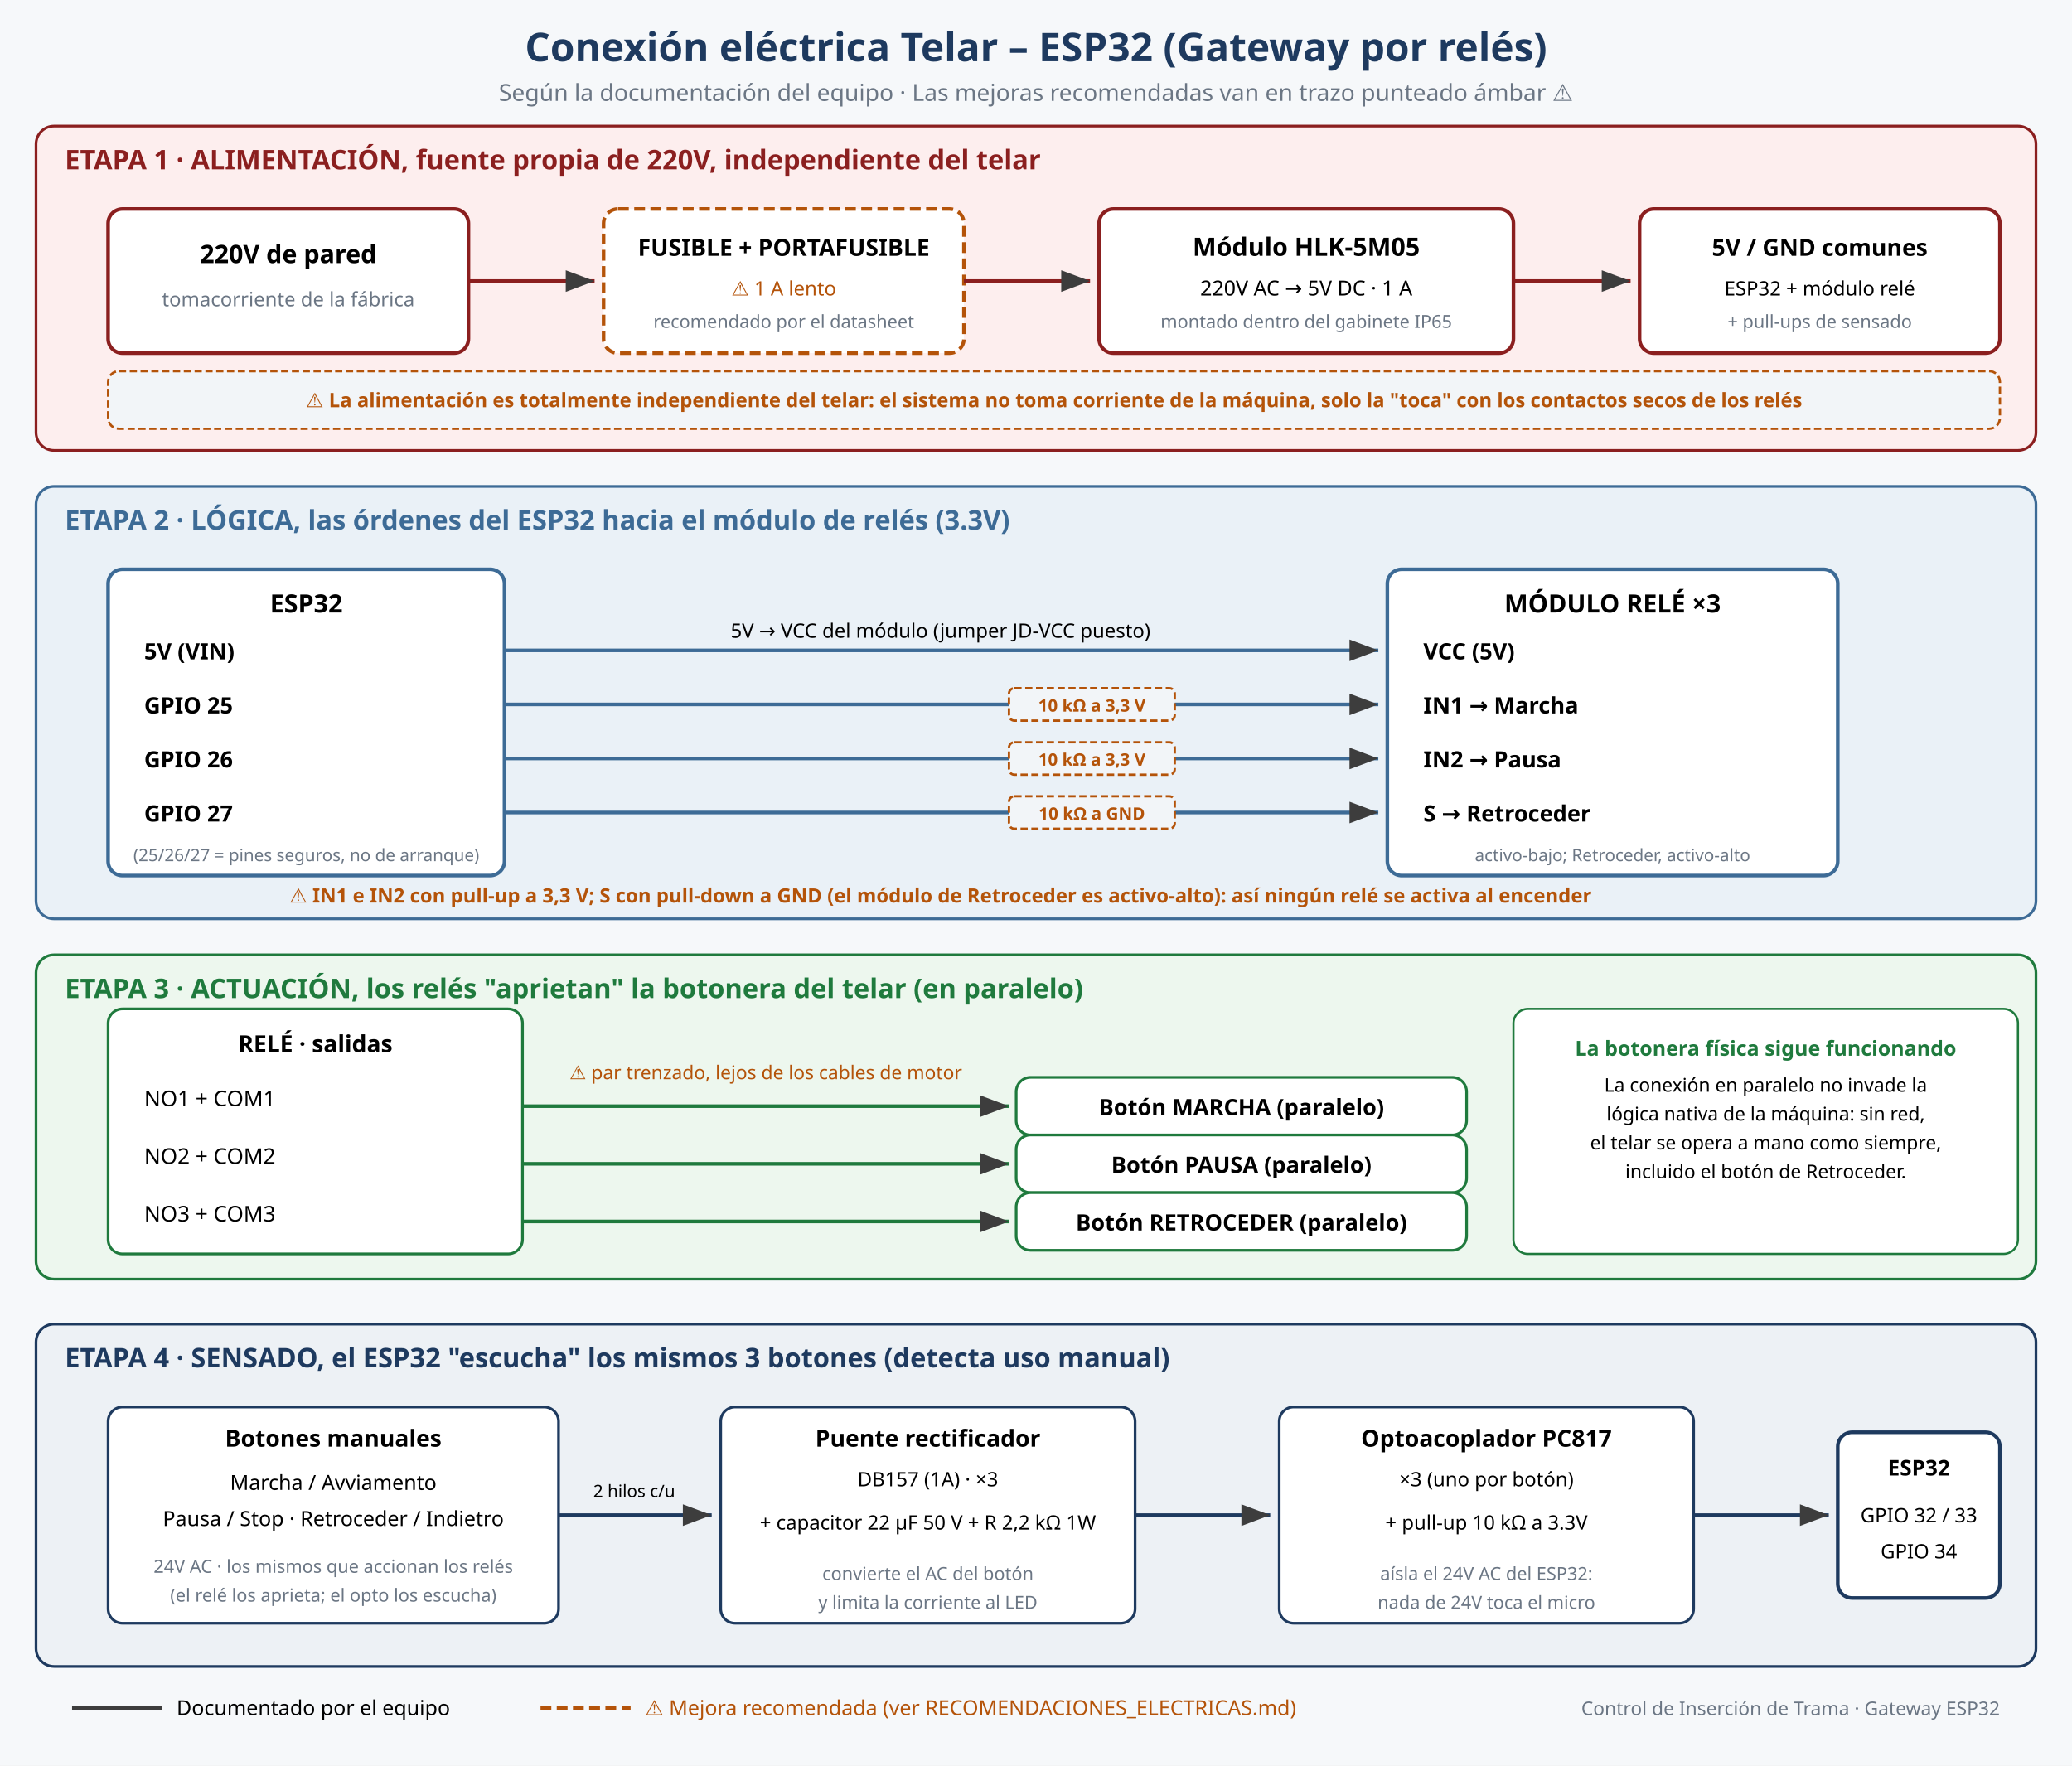
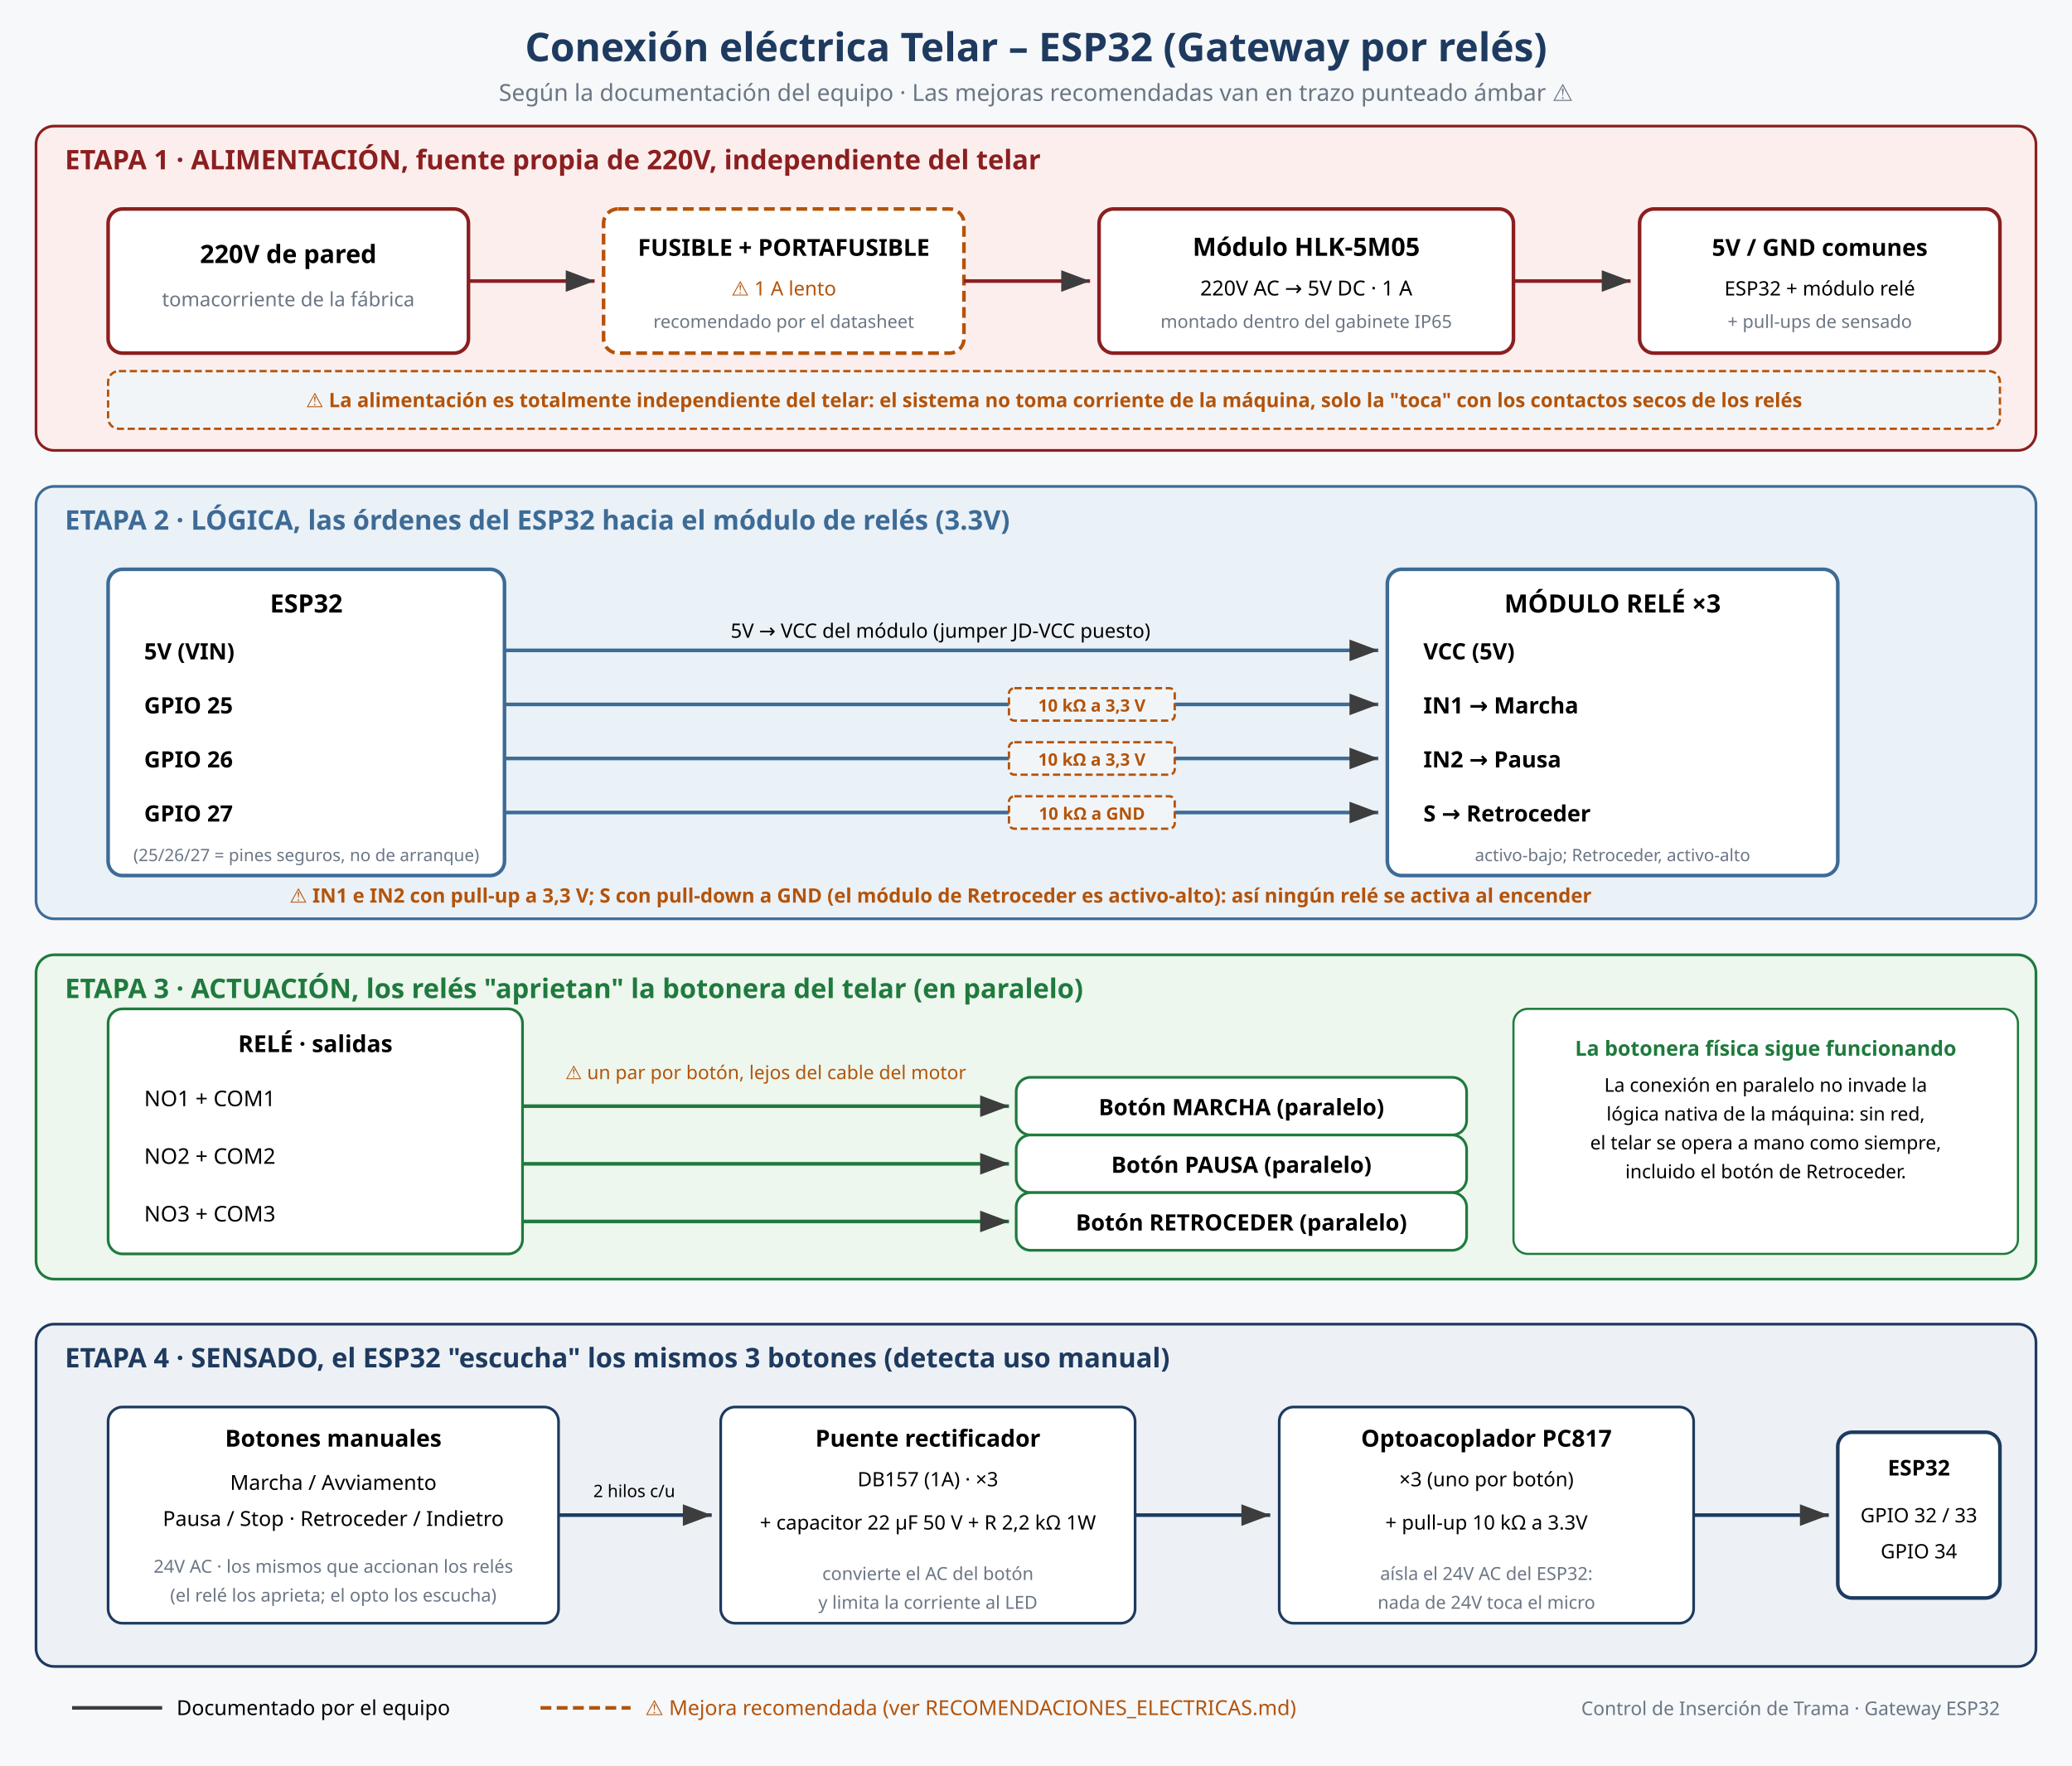
<svg xmlns="http://www.w3.org/2000/svg" viewBox="0 0 1150 980" font-family="IBM Plex Sans, system-ui, sans-serif">
  <defs>
    <marker id="flecha" markerWidth="10" markerHeight="10" refX="8" refY="3" orient="auto">
      <path d="M0,0 L8,3 L0,6 Z" fill="#3d3d3d" />
    </marker>
    <marker id="flechaAmbar" markerWidth="10" markerHeight="10" refX="8" refY="3" orient="auto">
      <path d="M0,0 L8,3 L0,6 Z" fill="#b45309" />
    </marker>
  </defs>
  <rect width="1150" height="980" fill="#f6f8fa" />
  <text font-family="Questrial, IBM Plex Sans, sans-serif" x="575" y="34" text-anchor="middle" font-size="22" font-weight="bold" fill="#1e3a5f">Conexión eléctrica Telar – ESP32 (Gateway por relés)</text>
  <text x="575" y="56" text-anchor="middle" font-size="13" fill="#6b7684">Según la documentación del equipo · Las mejoras recomendadas van en trazo punteado ámbar ⚠</text>
  <rect x="20" y="70" width="1110" height="180" rx="10" fill="#fdeeee" stroke="#8b1f1f" stroke-width="1.5" />
  <text font-family="Questrial, IBM Plex Sans, sans-serif" x="36" y="94" font-size="15" font-weight="bold" fill="#8b1f1f">ETAPA 1 · ALIMENTACIÓN, fuente propia de 220V, independiente del telar</text>
  <rect x="60" y="116" width="200" height="80" rx="8" fill="#fff" stroke="#8b1f1f" stroke-width="2" />
  <text font-family="Questrial, IBM Plex Sans, sans-serif" x="160" y="146" text-anchor="middle" font-size="14" font-weight="bold">220V de pared</text>
  <text x="160" y="170" text-anchor="middle" font-size="11" fill="#6b7684">tomacorriente de la fábrica</text>
  <line x1="260" y1="156" x2="330" y2="156" stroke="#8b1f1f" stroke-width="2" marker-end="url(#flecha)" />
  <rect x="335" y="116" width="200" height="80" rx="8" fill="#fff" stroke="#b45309" stroke-width="2" stroke-dasharray="6 3" />
  <text x="435" y="142" text-anchor="middle" font-size="13" font-weight="bold">FUSIBLE + PORTAFUSIBLE</text>
  <text x="435" y="164" text-anchor="middle" font-size="11" fill="#b45309">⚠ 1 A lento</text>
  <text x="435" y="182" text-anchor="middle" font-size="10" fill="#6b7684">recomendado por el datasheet</text>
  <line x1="535" y1="156" x2="605" y2="156" stroke="#8b1f1f" stroke-width="2" marker-end="url(#flecha)" />
  <rect x="610" y="116" width="230" height="80" rx="8" fill="#fff" stroke="#8b1f1f" stroke-width="2" />
  <text font-family="Questrial, IBM Plex Sans, sans-serif" x="725" y="142" text-anchor="middle" font-size="14" font-weight="bold">Módulo HLK-5M05</text>
  <text x="725" y="164" text-anchor="middle" font-size="11.5">220V AC → 5V DC · 1 A</text>
  <text x="725" y="182" text-anchor="middle" font-size="10" fill="#6b7684">montado dentro del gabinete IP65</text>
  <line x1="840" y1="156" x2="905" y2="156" stroke="#8b1f1f" stroke-width="2" marker-end="url(#flecha)" />
  <rect x="910" y="116" width="200" height="80" rx="8" fill="#fff" stroke="#8b1f1f" stroke-width="2" />
  <text x="1010" y="142" text-anchor="middle" font-size="13" font-weight="bold">5V / GND comunes</text>
  <text x="1010" y="164" text-anchor="middle" font-size="11">ESP32 + módulo relé</text>
  <text x="1010" y="182" text-anchor="middle" font-size="10" fill="#6b7684">+ pull-ups de sensado</text>
  <rect x="60" y="206" width="1050" height="32" rx="6" fill="#f2f5f8" stroke="#b45309" stroke-width="1.3" stroke-dasharray="4 2" />
  <text x="585" y="226" text-anchor="middle" font-size="11" fill="#b45309" font-weight="bold">⚠ La alimentación es totalmente independiente del telar: el sistema no toma corriente de la máquina, solo la "toca" con los contactos secos de los relés</text>
  <g transform="translate(0,-200)">
    <rect x="20" y="470" width="1110" height="240" rx="10" fill="#EAF1F7" stroke="#3D6B96" stroke-width="1.5" />
    <text font-family="Questrial, IBM Plex Sans, sans-serif" x="36" y="494" font-size="15" font-weight="bold" fill="#3D6B96">ETAPA 2 · LÓGICA, las órdenes del ESP32 hacia el módulo de relés (3.3V)</text>
    <rect x="60" y="516" width="220" height="170" rx="8" fill="#fff" stroke="#3D6B96" stroke-width="2" />
    <text font-family="Questrial, IBM Plex Sans, sans-serif" x="170" y="540" text-anchor="middle" font-size="14" font-weight="bold">ESP32</text>
    <text x="80" y="566" font-size="12.5" font-weight="bold">5V (VIN)</text>
    <text x="80" y="596" font-size="12.5" font-weight="bold">GPIO 25</text>
    <text x="80" y="626" font-size="12.5" font-weight="bold">GPIO 26</text>
    <text x="80" y="656" font-size="12.5" font-weight="bold">GPIO 27</text>
    <text x="170" y="678" text-anchor="middle" font-size="9.5" fill="#6b7684">(25/26/27 = pines seguros, no de arranque)</text>
    <rect x="770" y="516" width="250" height="170" rx="8" fill="#fff" stroke="#3D6B96" stroke-width="2" />
    <text font-family="Questrial, IBM Plex Sans, sans-serif" x="895" y="540" text-anchor="middle" font-size="14" font-weight="bold">MÓDULO RELÉ ×3</text>
    <text x="790" y="566" font-size="12.5" font-weight="bold">VCC (5V)</text>
    <text x="790" y="596" font-size="12.5" font-weight="bold">IN1 → Marcha</text>
    <text x="790" y="626" font-size="12.5" font-weight="bold">IN2 → Pausa</text>
    <text x="790" y="656" font-size="12.5" font-weight="bold">S → Retroceder</text>
    <text x="895" y="678" text-anchor="middle" font-size="9.5" fill="#6b7684">activo-bajo; Retroceder, activo-alto</text>
    <line x1="280" y1="561" x2="765" y2="561" stroke="#3D6B96" stroke-width="2" marker-end="url(#flecha)" />
    <line x1="280" y1="591" x2="765" y2="591" stroke="#3D6B96" stroke-width="2" marker-end="url(#flecha)" />
    <line x1="280" y1="621" x2="765" y2="621" stroke="#3D6B96" stroke-width="2" marker-end="url(#flecha)" />
    <line x1="280" y1="651" x2="765" y2="651" stroke="#3D6B96" stroke-width="2" marker-end="url(#flecha)" />
    <text x="522" y="554" text-anchor="middle" font-size="11">5V → VCC del módulo (jumper JD-VCC puesto)</text>
    <rect x="560" y="582" width="92" height="18" rx="3" fill="#f2f5f8" stroke="#b45309" stroke-width="1.3" stroke-dasharray="4 2" />
    <text x="606" y="595" text-anchor="middle" font-size="9.5" fill="#b45309" font-weight="bold">10 kΩ a 3,3 V</text>
    <rect x="560" y="612" width="92" height="18" rx="3" fill="#f2f5f8" stroke="#b45309" stroke-width="1.3" stroke-dasharray="4 2" />
    <text x="606" y="625" text-anchor="middle" font-size="9.5" fill="#b45309" font-weight="bold">10 kΩ a 3,3 V</text>
    <rect x="560" y="642" width="92" height="18" rx="3" fill="#f2f5f8" stroke="#b45309" stroke-width="1.3" stroke-dasharray="4 2" />
    <text x="606" y="655" text-anchor="middle" font-size="9.5" fill="#b45309" font-weight="bold">10 kΩ a GND</text>
    <text x="522" y="701" text-anchor="middle" font-size="11" fill="#b45309" font-weight="bold">⚠ IN1 e IN2 con pull-up a 3,3 V; S con pull-down a GND (el módulo de Retroceder es activo-alto): así ningún relé se activa al encender</text>
    <rect x="20" y="730" width="1110" height="180" rx="10" fill="#edf7ee" stroke="#1f7a3d" stroke-width="1.5" />
    <text font-family="Questrial, IBM Plex Sans, sans-serif" x="36" y="754" font-size="15" font-weight="bold" fill="#1f7a3d">ETAPA 3 · ACTUACIÓN, los relés "aprietan" la botonera del telar (en paralelo)</text>
    <rect x="60" y="760" width="230" height="136" rx="8" fill="#fff" stroke="#1f7a3d" stroke-width="1.5" />
    <text x="175" y="784" text-anchor="middle" font-size="13" font-weight="bold">RELÉ · salidas</text>
    <text x="80" y="814" font-size="12">NO1 + COM1</text>
    <text x="80" y="846" font-size="12">NO2 + COM2</text>
    <text x="80" y="878" font-size="12">NO3 + COM3</text>
    <line x1="290" y1="814" x2="560" y2="814" stroke="#1f7a3d" stroke-width="2" marker-end="url(#flecha)" />
    <line x1="290" y1="846" x2="560" y2="846" stroke="#1f7a3d" stroke-width="2" marker-end="url(#flecha)" />
    <line x1="290" y1="878" x2="560" y2="878" stroke="#1f7a3d" stroke-width="2" marker-end="url(#flecha)" />
-     <text x="425" y="799" text-anchor="middle" font-size="10.5" fill="#b45309">⚠ par trenzado, lejos de los cables de motor</text>
+     <text x="425" y="799" text-anchor="middle" font-size="10.5" fill="#b45309">⚠ un par por botón, lejos del cable del motor</text>
    <rect x="564" y="798" width="250" height="32" rx="8" fill="#fff" stroke="#1f7a3d" stroke-width="1.5" />
    <text x="689" y="819" text-anchor="middle" font-size="12.5" font-weight="bold">Botón MARCHA (paralelo)</text>
    <rect x="564" y="830" width="250" height="32" rx="8" fill="#fff" stroke="#1f7a3d" stroke-width="1.5" />
    <text x="689" y="851" text-anchor="middle" font-size="12.5" font-weight="bold">Botón PAUSA (paralelo)</text>
    <rect x="564" y="862" width="250" height="32" rx="8" fill="#fff" stroke="#1f7a3d" stroke-width="1.5" />
    <text x="689" y="883" text-anchor="middle" font-size="12.5" font-weight="bold">Botón RETROCEDER (paralelo)</text>
    <rect x="840" y="760" width="280" height="136" rx="8" fill="#fff" stroke="#1f7a3d" stroke-width="1.2" />
    <text x="980" y="786" text-anchor="middle" font-size="11.5" font-weight="bold" fill="#1f7a3d">La botonera física sigue funcionando</text>
    <text x="980" y="806" text-anchor="middle" font-size="10.5">La conexión en paralelo no invade la</text>
    <text x="980" y="822" text-anchor="middle" font-size="10.5">lógica nativa de la máquina: sin red,</text>
    <text x="980" y="838" text-anchor="middle" font-size="10.5">el telar se opera a mano como siempre,</text>
    <text x="980" y="854" text-anchor="middle" font-size="10.5">incluido el botón de Retroceder.</text>
  </g>
  <rect x="20" y="735" width="1110" height="190" rx="10" fill="#EDF1F5" stroke="#1e3a5f" stroke-width="1.5" />
  <text font-family="Questrial, IBM Plex Sans, sans-serif" x="36" y="759" font-size="15" font-weight="bold" fill="#1e3a5f">ETAPA 4 · SENSADO, el ESP32 "escucha" los mismos 3 botones (detecta uso manual)</text>
  <rect x="60" y="781" width="250" height="120" rx="8" fill="#fff" stroke="#1e3a5f" stroke-width="1.5" />
  <text x="185" y="803" text-anchor="middle" font-size="13" font-weight="bold">Botones manuales</text>
  <text x="185" y="827" text-anchor="middle" font-size="11.5">Marcha / Avviamento</text>
  <text x="185" y="847" text-anchor="middle" font-size="11.5">Pausa / Stop  ·  Retroceder / Indietro</text>
  <text x="185" y="873" text-anchor="middle" font-size="10" fill="#6b7684">24V AC · los mismos que accionan los relés</text>
  <text x="185" y="889" text-anchor="middle" font-size="10" fill="#6b7684">(el relé los aprieta; el opto los escucha)</text>
  <line x1="310" y1="841" x2="395" y2="841" stroke="#1e3a5f" stroke-width="2" marker-end="url(#flecha)" />
  <text x="352" y="831" text-anchor="middle" font-size="9.5">2 hilos c/u</text>
  <rect x="400" y="781" width="230" height="120" rx="8" fill="#fff" stroke="#1e3a5f" stroke-width="1.5" />
  <text x="515" y="803" text-anchor="middle" font-size="13" font-weight="bold">Puente rectificador</text>
  <text x="515" y="825" text-anchor="middle" font-size="11">DB157 (1A) · ×3</text>
  <text x="515" y="849" text-anchor="middle" font-size="11">+ capacitor 22 µF 50 V + R 2,2 kΩ 1W</text>
  <text x="515" y="877" text-anchor="middle" font-size="10" fill="#6b7684">convierte el AC del botón</text>
  <text x="515" y="893" text-anchor="middle" font-size="10" fill="#6b7684">y limita la corriente al LED</text>
  <line x1="630" y1="841" x2="705" y2="841" stroke="#1e3a5f" stroke-width="2" marker-end="url(#flecha)" />
  <rect x="710" y="781" width="230" height="120" rx="8" fill="#fff" stroke="#1e3a5f" stroke-width="1.5" />
  <text x="825" y="803" text-anchor="middle" font-size="13" font-weight="bold">Optoacoplador PC817</text>
  <text x="825" y="825" text-anchor="middle" font-size="11">×3 (uno por botón)</text>
  <text x="825" y="849" text-anchor="middle" font-size="11">+ pull-up 10 kΩ a 3.3V</text>
  <text x="825" y="877" text-anchor="middle" font-size="10" fill="#6b7684">aísla el 24V AC del ESP32:</text>
  <text x="825" y="893" text-anchor="middle" font-size="10" fill="#6b7684">nada de 24V toca el micro</text>
  <line x1="940" y1="841" x2="1015" y2="841" stroke="#1e3a5f" stroke-width="2" marker-end="url(#flecha)" />
  <rect x="1020" y="795" width="90" height="92" rx="8" fill="#fff" stroke="#1e3a5f" stroke-width="2" />
  <text x="1065" y="819" text-anchor="middle" font-size="12" font-weight="bold">ESP32</text>
  <text x="1065" y="845" text-anchor="middle" font-size="11">GPIO 32 / 33</text>
  <text x="1065" y="865" text-anchor="middle" font-size="11">GPIO 34</text>
  <line x1="40" y1="948" x2="90" y2="948" stroke="#3d3d3d" stroke-width="2" />
  <text x="98" y="952" font-size="11.5">Documentado por el equipo</text>
  <line x1="300" y1="948" x2="350" y2="948" stroke="#b45309" stroke-width="2" stroke-dasharray="6 3" />
  <text x="358" y="952" font-size="11.5" fill="#b45309">⚠ Mejora recomendada (ver RECOMENDACIONES_ELECTRICAS.md)</text>
  <text x="1110" y="952" text-anchor="end" font-size="10.5" fill="#6b7684">Control de Inserción de Trama · Gateway ESP32</text>
</svg>
